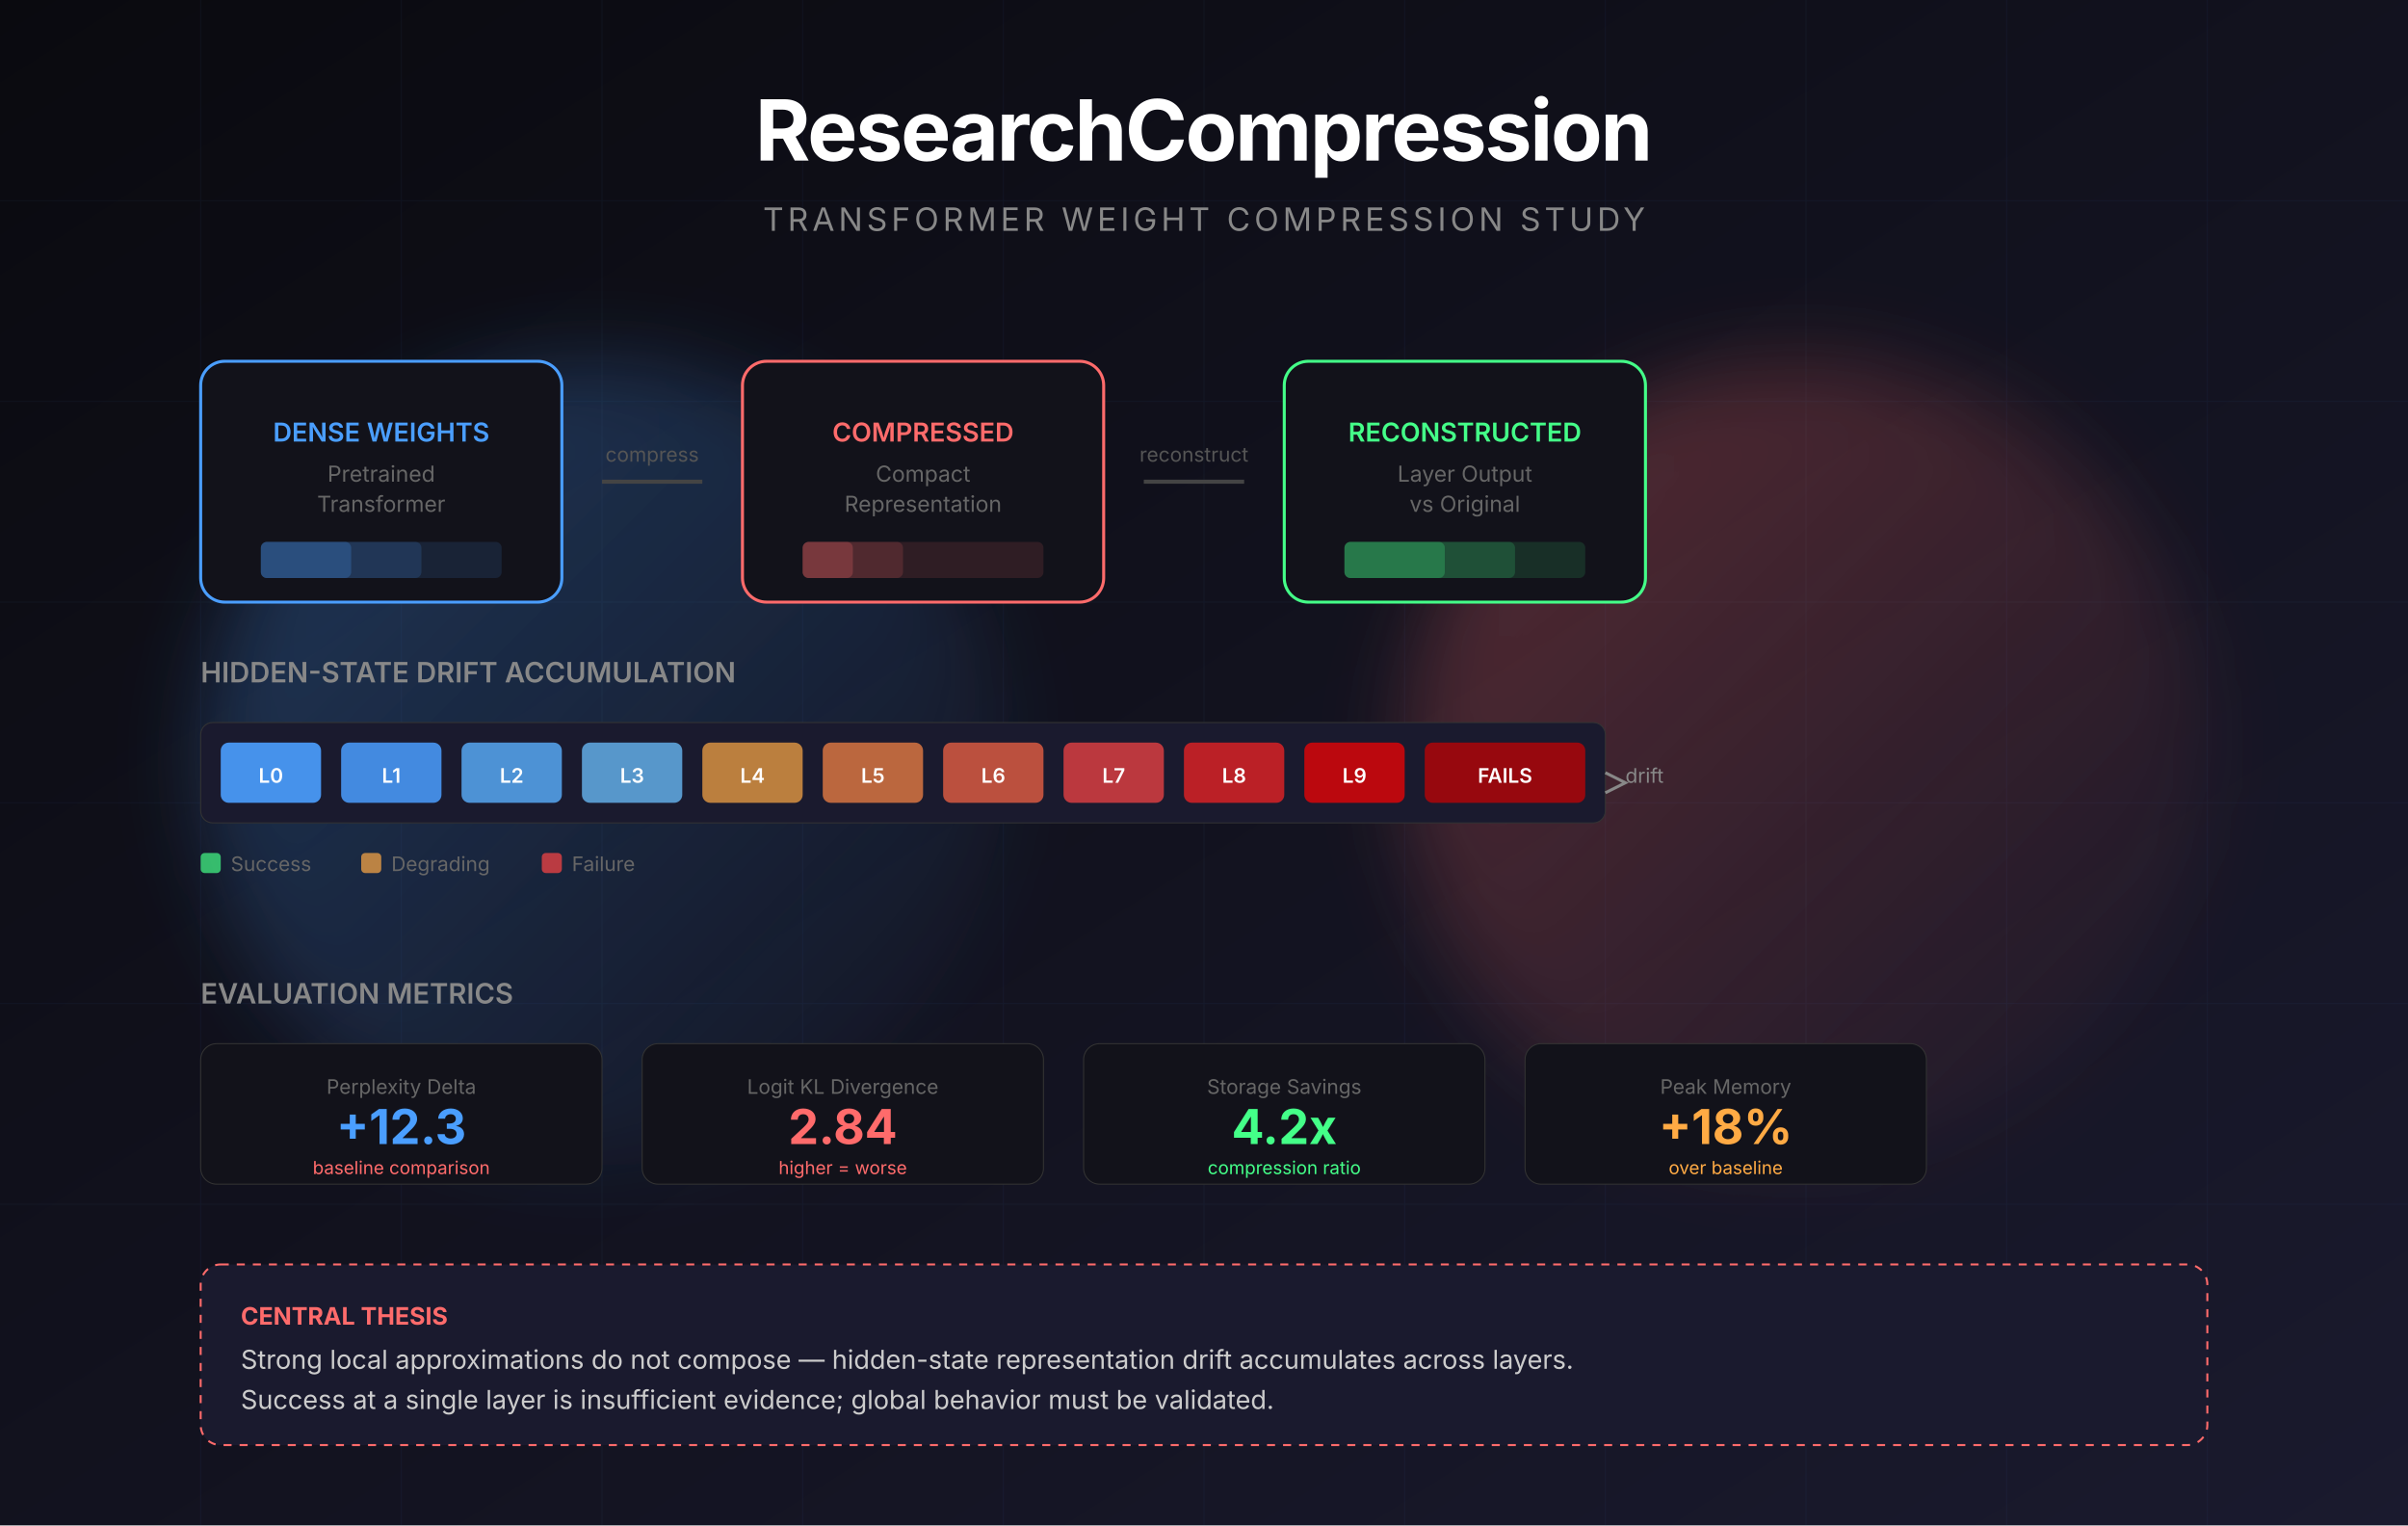
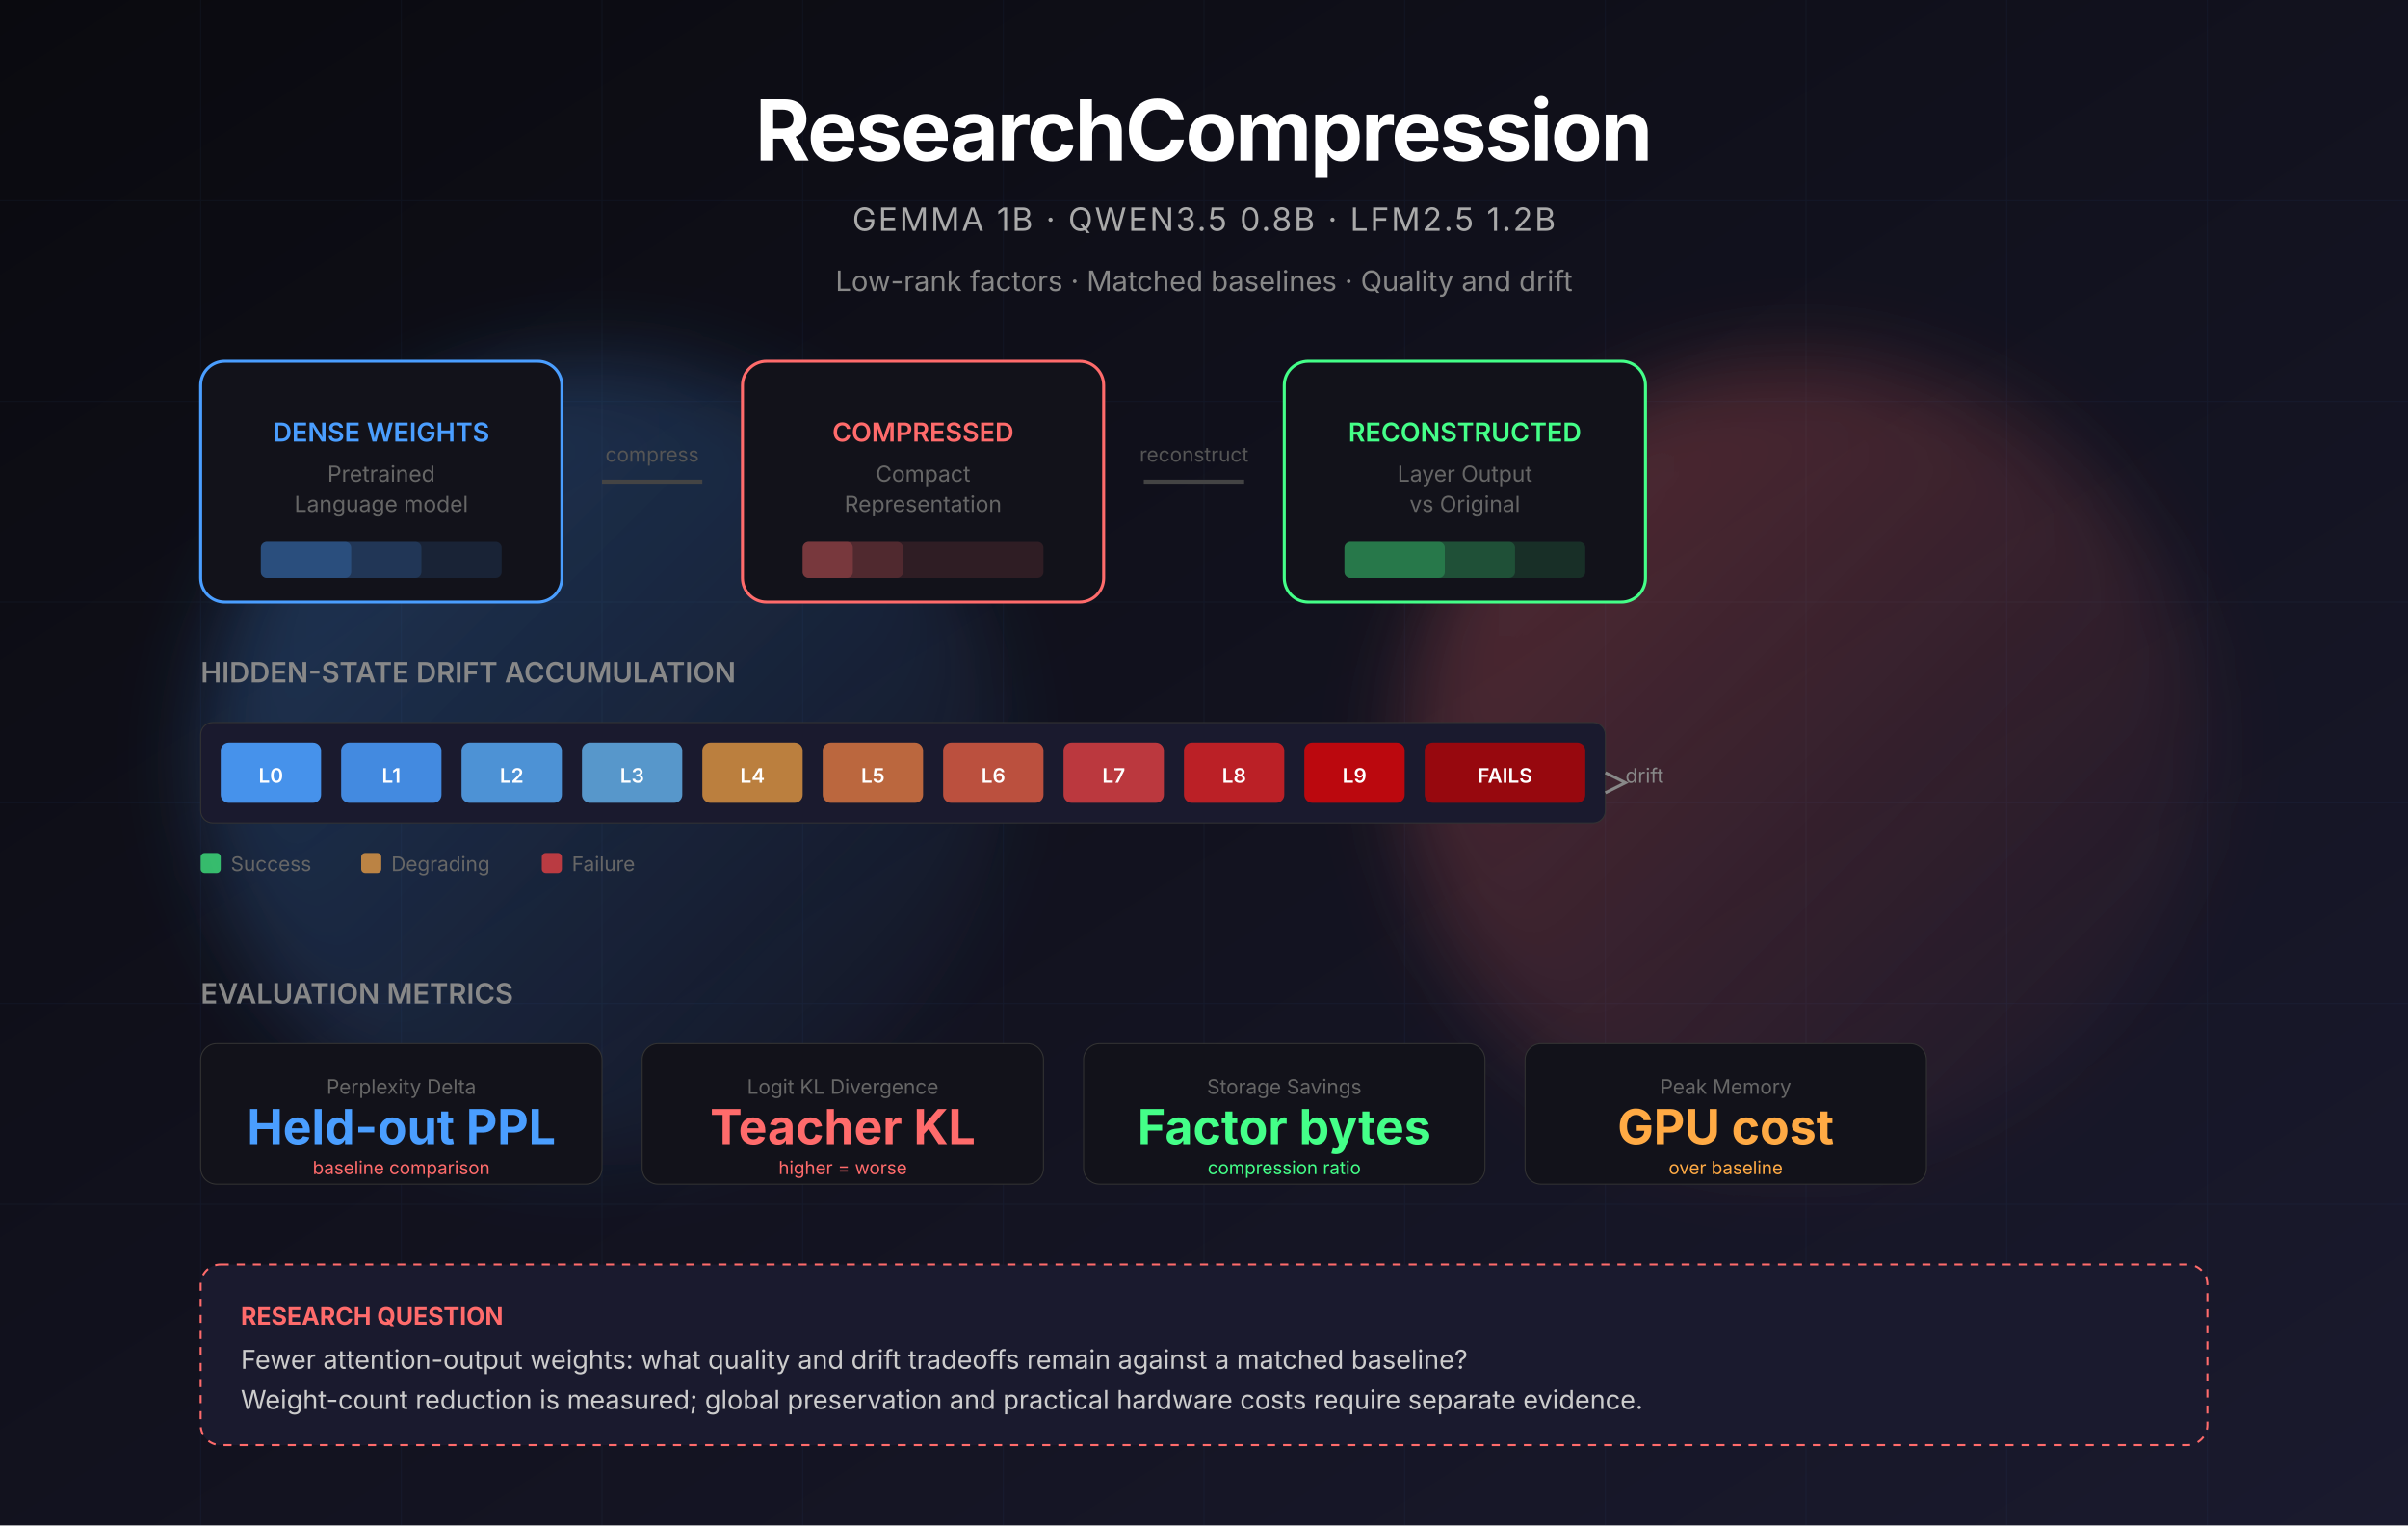
<svg xmlns="http://www.w3.org/2000/svg" width="1200" height="760" viewBox="0 0 1200 760">
  <defs>
    <linearGradient id="bg" x1="0" y1="0" x2="1" y2="1">
      <stop offset="0%" stop-color="#0a0a0f" />
      <stop offset="100%" stop-color="#1a1a2e" />
    </linearGradient>
    <linearGradient id="glow1" x1="0" y1="0" x2="1" y2="1">
      <stop offset="0%" stop-color="#4a9eff" stop-opacity="0.3" />
      <stop offset="100%" stop-color="#4a9eff" stop-opacity="0" />
    </linearGradient>
    <linearGradient id="glow2" x1="0" y1="0" x2="1" y2="1">
      <stop offset="0%" stop-color="#ff6b6b" stop-opacity="0.3" />
      <stop offset="100%" stop-color="#ff6b6b" stop-opacity="0" />
    </linearGradient>
    <filter id="blur" x="-50%" y="-50%" width="200%" height="200%">
      <feGaussianBlur stdDeviation="20" />
    </filter>
    <filter id="shadow" x="-20%" y="-20%" width="140%" height="140%">
      <feDropShadow dx="0" dy="2" stdDeviation="4" flood-color="#000" flood-opacity="0.5" />
    </filter>
  </defs>
  <rect width="1200" height="760" fill="url(#bg)" />
  <g opacity="0.05" stroke="#4a9eff" stroke-width="0.5">
    <line x1="0" y1="100" x2="1200" y2="100" />
    <line x1="0" y1="200" x2="1200" y2="200" />
    <line x1="0" y1="300" x2="1200" y2="300" />
    <line x1="0" y1="400" x2="1200" y2="400" />
    <line x1="0" y1="500" x2="1200" y2="500" />
    <line x1="0" y1="600" x2="1200" y2="600" />
    <line x1="100" y1="0" x2="100" y2="760" />
    <line x1="200" y1="0" x2="200" y2="760" />
    <line x1="300" y1="0" x2="300" y2="760" />
    <line x1="400" y1="0" x2="400" y2="760" />
    <line x1="500" y1="0" x2="500" y2="760" />
    <line x1="600" y1="0" x2="600" y2="760" />
    <line x1="700" y1="0" x2="700" y2="760" />
    <line x1="800" y1="0" x2="800" y2="760" />
    <line x1="900" y1="0" x2="900" y2="760" />
    <line x1="1000" y1="0" x2="1000" y2="760" />
    <line x1="1100" y1="0" x2="1100" y2="760" />
  </g>
  <circle cx="300" cy="380" r="200" fill="url(#glow1)" filter="url(#blur)" />
  <circle cx="900" cy="380" r="200" fill="url(#glow2)" filter="url(#blur)" />
  <text x="600" y="80" font-family="'Inter', 'Segoe UI', system-ui, sans-serif" font-size="42" font-weight="700" fill="#ffffff" text-anchor="middle" letter-spacing="-1">ResearchCompression</text>
-   <text x="600" y="115" font-family="'Inter', 'Segoe UI', system-ui, sans-serif" font-size="16" fill="#888" text-anchor="middle" letter-spacing="2">TRANSFORMER WEIGHT COMPRESSION STUDY</text>
+   <text x="600" y="115" font-family="'Inter', 'Segoe UI', system-ui, sans-serif" font-size="16" fill="#aaa" text-anchor="middle" letter-spacing="1">GEMMA 1B · QWEN3.5 0.8B · LFM2.5 1.2B</text>
+   <text x="600" y="145" font-family="'Inter', 'Segoe UI', system-ui, sans-serif" font-size="14" fill="#888" text-anchor="middle">Low-rank factors · Matched baselines · Quality and drift</text>
  <g transform="translate(100, 180)">
    <rect x="0" y="0" width="180" height="120" rx="12" fill="#12121a" stroke="#4a9eff" stroke-width="1.5" />
    <text x="90" y="40" font-family="'Inter', 'Segoe UI', system-ui, sans-serif" font-size="13" fill="#4a9eff" text-anchor="middle" font-weight="600">DENSE WEIGHTS</text>
    <text x="90" y="60" font-family="'Inter', 'Segoe UI', system-ui, sans-serif" font-size="11" fill="#666" text-anchor="middle">Pretrained</text>
-     <text x="90" y="75" font-family="'Inter', 'Segoe UI', system-ui, sans-serif" font-size="11" fill="#666" text-anchor="middle">Transformer</text>
+     <text x="90" y="75" font-family="'Inter', 'Segoe UI', system-ui, sans-serif" font-size="11" fill="#666" text-anchor="middle">Language model</text>
    <g opacity="0.6">
      <rect x="30" y="90" width="120" height="18" rx="3" fill="#4a9eff" opacity="0.2" />
      <rect x="30" y="90" width="80" height="18" rx="3" fill="#4a9eff" opacity="0.3" />
      <rect x="30" y="90" width="45" height="18" rx="3" fill="#4a9eff" opacity="0.5" />
    </g>
    <path d="M 200 60 L 250 60" stroke="#444" stroke-width="2" fill="none" marker-end="url(#arrowhead)" />
    <text x="225" y="50" font-family="'Inter', 'Segoe UI', system-ui, sans-serif" font-size="10" fill="#555" text-anchor="middle">compress</text>
    <rect x="270" y="0" width="180" height="120" rx="12" fill="#12121a" stroke="#ff6b6b" stroke-width="1.5" />
    <text x="360" y="40" font-family="'Inter', 'Segoe UI', system-ui, sans-serif" font-size="13" fill="#ff6b6b" text-anchor="middle" font-weight="600">COMPRESSED</text>
    <text x="360" y="60" font-family="'Inter', 'Segoe UI', system-ui, sans-serif" font-size="11" fill="#666" text-anchor="middle">Compact</text>
    <text x="360" y="75" font-family="'Inter', 'Segoe UI', system-ui, sans-serif" font-size="11" fill="#666" text-anchor="middle">Representation</text>
    <g opacity="0.6">
      <rect x="300" y="90" width="120" height="18" rx="3" fill="#ff6b6b" opacity="0.2" />
      <rect x="300" y="90" width="50" height="18" rx="3" fill="#ff6b6b" opacity="0.3" />
      <rect x="300" y="90" width="25" height="18" rx="3" fill="#ff6b6b" opacity="0.5" />
    </g>
    <path d="M 470 60 L 520 60" stroke="#444" stroke-width="2" fill="none" />
    <text x="495" y="50" font-family="'Inter', 'Segoe UI', system-ui, sans-serif" font-size="10" fill="#555" text-anchor="middle">reconstruct</text>
    <rect x="540" y="0" width="180" height="120" rx="12" fill="#12121a" stroke="#44ff88" stroke-width="1.5" />
    <text x="630" y="40" font-family="'Inter', 'Segoe UI', system-ui, sans-serif" font-size="13" fill="#44ff88" text-anchor="middle" font-weight="600">RECONSTRUCTED</text>
    <text x="630" y="60" font-family="'Inter', 'Segoe UI', system-ui, sans-serif" font-size="11" fill="#666" text-anchor="middle">Layer Output</text>
    <text x="630" y="75" font-family="'Inter', 'Segoe UI', system-ui, sans-serif" font-size="11" fill="#666" text-anchor="middle">vs Original</text>
    <g opacity="0.6">
      <rect x="570" y="90" width="120" height="18" rx="3" fill="#44ff88" opacity="0.2" />
      <rect x="570" y="90" width="85" height="18" rx="3" fill="#44ff88" opacity="0.3" />
      <rect x="570" y="90" width="50" height="18" rx="3" fill="#44ff88" opacity="0.5" />
    </g>
  </g>
  <g transform="translate(100, 340)">
    <text x="0" y="0" font-family="'Inter', 'Segoe UI', system-ui, sans-serif" font-size="14" fill="#888" font-weight="600">HIDDEN-STATE DRIFT ACCUMULATION</text>
    <g transform="translate(0, 20)">
      <rect x="0" y="0" width="700" height="50" rx="6" fill="#1a1a2e" stroke="#333" stroke-width="0.5" />
      <g>
        <rect x="10" y="10" width="50" height="30" rx="4" fill="#4a9eff" opacity="0.9" />
        <text x="35" y="30" font-family="'Inter', 'Segoe UI', system-ui, sans-serif" font-size="10" fill="#fff" text-anchor="middle" font-weight="600">L0</text>
        <rect x="70" y="10" width="50" height="30" rx="4" fill="#4a9eff" opacity="0.85" />
        <text x="95" y="30" font-family="'Inter', 'Segoe UI', system-ui, sans-serif" font-size="10" fill="#fff" text-anchor="middle" font-weight="600">L1</text>
        <rect x="130" y="10" width="50" height="30" rx="4" fill="#5ab0ff" opacity="0.8" />
        <text x="155" y="30" font-family="'Inter', 'Segoe UI', system-ui, sans-serif" font-size="10" fill="#fff" text-anchor="middle" font-weight="600">L2</text>
        <rect x="190" y="10" width="50" height="30" rx="4" fill="#6bc0ff" opacity="0.75" />
        <text x="215" y="30" font-family="'Inter', 'Segoe UI', system-ui, sans-serif" font-size="10" fill="#fff" text-anchor="middle" font-weight="600">L3</text>
        <rect x="250" y="10" width="50" height="30" rx="4" fill="#ffaa44" opacity="0.7" />
        <text x="275" y="30" font-family="'Inter', 'Segoe UI', system-ui, sans-serif" font-size="10" fill="#fff" text-anchor="middle" font-weight="600">L4</text>
        <rect x="310" y="10" width="50" height="30" rx="4" fill="#ff8844" opacity="0.7" />
        <text x="335" y="30" font-family="'Inter', 'Segoe UI', system-ui, sans-serif" font-size="10" fill="#fff" text-anchor="middle" font-weight="600">L5</text>
        <rect x="370" y="10" width="50" height="30" rx="4" fill="#ff6644" opacity="0.7" />
        <text x="395" y="30" font-family="'Inter', 'Segoe UI', system-ui, sans-serif" font-size="10" fill="#fff" text-anchor="middle" font-weight="600">L6</text>
        <rect x="430" y="10" width="50" height="30" rx="4" fill="#ff4444" opacity="0.7" />
        <text x="455" y="30" font-family="'Inter', 'Segoe UI', system-ui, sans-serif" font-size="10" fill="#fff" text-anchor="middle" font-weight="600">L7</text>
        <rect x="490" y="10" width="50" height="30" rx="4" fill="#ff2222" opacity="0.7" />
        <text x="515" y="30" font-family="'Inter', 'Segoe UI', system-ui, sans-serif" font-size="10" fill="#fff" text-anchor="middle" font-weight="600">L8</text>
        <rect x="550" y="10" width="50" height="30" rx="4" fill="#ff0000" opacity="0.7" />
        <text x="575" y="30" font-family="'Inter', 'Segoe UI', system-ui, sans-serif" font-size="10" fill="#fff" text-anchor="middle" font-weight="600">L9</text>
        <rect x="610" y="10" width="80" height="30" rx="4" fill="#cc0000" opacity="0.7" />
        <text x="650" y="30" font-family="'Inter', 'Segoe UI', system-ui, sans-serif" font-size="10" fill="#fff" text-anchor="middle" font-weight="600">FAILS</text>
      </g>
      <text x="710" y="30" font-family="'Inter', 'Segoe UI', system-ui, sans-serif" font-size="10" fill="#888">drift</text>
      <path d="M 700 25 L 710 30 L 700 35" stroke="#888" stroke-width="1.5" fill="none" />
    </g>
    <g transform="translate(0, 85)">
      <rect x="0" y="0" width="10" height="10" rx="2" fill="#44ff88" opacity="0.7" />
      <text x="15" y="9" font-family="'Inter', 'Segoe UI', system-ui, sans-serif" font-size="10" fill="#666">Success</text>
      <rect x="80" y="0" width="10" height="10" rx="2" fill="#ffaa44" opacity="0.7" />
      <text x="95" y="9" font-family="'Inter', 'Segoe UI', system-ui, sans-serif" font-size="10" fill="#666">Degrading</text>
      <rect x="170" y="0" width="10" height="10" rx="2" fill="#ff4444" opacity="0.7" />
      <text x="185" y="9" font-family="'Inter', 'Segoe UI', system-ui, sans-serif" font-size="10" fill="#666">Failure</text>
    </g>
  </g>
  <g transform="translate(100, 500)">
    <text x="0" y="0" font-family="'Inter', 'Segoe UI', system-ui, sans-serif" font-size="14" fill="#888" font-weight="600">EVALUATION METRICS</text>
    <g transform="translate(0, 20)">
      <rect x="0" y="0" width="200" height="70" rx="8" fill="#12121a" stroke="#333" stroke-width="0.5" />
      <text x="100" y="25" font-family="'Inter', 'Segoe UI', system-ui, sans-serif" font-size="10" fill="#666" text-anchor="middle">Perplexity Delta</text>
-       <text x="100" y="50" font-family="'Inter', 'Segoe UI', system-ui, sans-serif" font-size="24" fill="#4a9eff" text-anchor="middle" font-weight="700">+12.3</text>
+       <text x="100" y="50" font-family="'Inter', 'Segoe UI', system-ui, sans-serif" font-size="24" fill="#4a9eff" text-anchor="middle" font-weight="700">Held-out PPL</text>
      <text x="100" y="65" font-family="'Inter', 'Segoe UI', system-ui, sans-serif" font-size="9" fill="#ff6b6b" text-anchor="middle">baseline comparison</text>
      <rect x="220" y="0" width="200" height="70" rx="8" fill="#12121a" stroke="#333" stroke-width="0.5" />
      <text x="320" y="25" font-family="'Inter', 'Segoe UI', system-ui, sans-serif" font-size="10" fill="#666" text-anchor="middle">Logit KL Divergence</text>
-       <text x="320" y="50" font-family="'Inter', 'Segoe UI', system-ui, sans-serif" font-size="24" fill="#ff6b6b" text-anchor="middle" font-weight="700">2.84</text>
+       <text x="320" y="50" font-family="'Inter', 'Segoe UI', system-ui, sans-serif" font-size="24" fill="#ff6b6b" text-anchor="middle" font-weight="700">Teacher KL</text>
      <text x="320" y="65" font-family="'Inter', 'Segoe UI', system-ui, sans-serif" font-size="9" fill="#ff6b6b" text-anchor="middle">higher = worse</text>
      <rect x="440" y="0" width="200" height="70" rx="8" fill="#12121a" stroke="#333" stroke-width="0.5" />
      <text x="540" y="25" font-family="'Inter', 'Segoe UI', system-ui, sans-serif" font-size="10" fill="#666" text-anchor="middle">Storage Savings</text>
-       <text x="540" y="50" font-family="'Inter', 'Segoe UI', system-ui, sans-serif" font-size="24" fill="#44ff88" text-anchor="middle" font-weight="700">4.2x</text>
+       <text x="540" y="50" font-family="'Inter', 'Segoe UI', system-ui, sans-serif" font-size="24" fill="#44ff88" text-anchor="middle" font-weight="700">Factor bytes</text>
      <text x="540" y="65" font-family="'Inter', 'Segoe UI', system-ui, sans-serif" font-size="9" fill="#44ff88" text-anchor="middle">compression ratio</text>
      <rect x="660" y="0" width="200" height="70" rx="8" fill="#12121a" stroke="#333" stroke-width="0.5" />
      <text x="760" y="25" font-family="'Inter', 'Segoe UI', system-ui, sans-serif" font-size="10" fill="#666" text-anchor="middle">Peak Memory</text>
-       <text x="760" y="50" font-family="'Inter', 'Segoe UI', system-ui, sans-serif" font-size="24" fill="#ffaa44" text-anchor="middle" font-weight="700">+18%</text>
+       <text x="760" y="50" font-family="'Inter', 'Segoe UI', system-ui, sans-serif" font-size="24" fill="#ffaa44" text-anchor="middle" font-weight="700">GPU cost</text>
      <text x="760" y="65" font-family="'Inter', 'Segoe UI', system-ui, sans-serif" font-size="9" fill="#ffaa44" text-anchor="middle">over baseline</text>
    </g>
  </g>
  <g transform="translate(100, 630)">
    <rect x="0" y="0" width="1000" height="90" rx="10" fill="#1a1a2e" stroke="#ff6b6b" stroke-width="1" stroke-dasharray="4,4" />
-     <text x="20" y="30" font-family="'Inter', 'Segoe UI', system-ui, sans-serif" font-size="12" fill="#ff6b6b" font-weight="700">CENTRAL THESIS</text>
-     <text x="20" y="52" font-family="'Inter', 'Segoe UI', system-ui, sans-serif" font-size="13" fill="#ccc">Strong local approximations do not compose — hidden-state representation drift accumulates across layers.</text>
-     <text x="20" y="72" font-family="'Inter', 'Segoe UI', system-ui, sans-serif" font-size="13" fill="#ccc">Success at a single layer is insufficient evidence; global behavior must be validated.</text>
+     <text x="20" y="30" font-family="'Inter', 'Segoe UI', system-ui, sans-serif" font-size="12" fill="#ff6b6b" font-weight="700">RESEARCH QUESTION</text>
+     <text x="20" y="52" font-family="'Inter', 'Segoe UI', system-ui, sans-serif" font-size="13" fill="#ccc">Fewer attention-output weights: what quality and drift tradeoffs remain against a matched baseline?</text>
+     <text x="20" y="72" font-family="'Inter', 'Segoe UI', system-ui, sans-serif" font-size="13" fill="#ccc">Weight-count reduction is measured; global preservation and practical hardware costs require separate evidence.</text>
  </g>
</svg>
